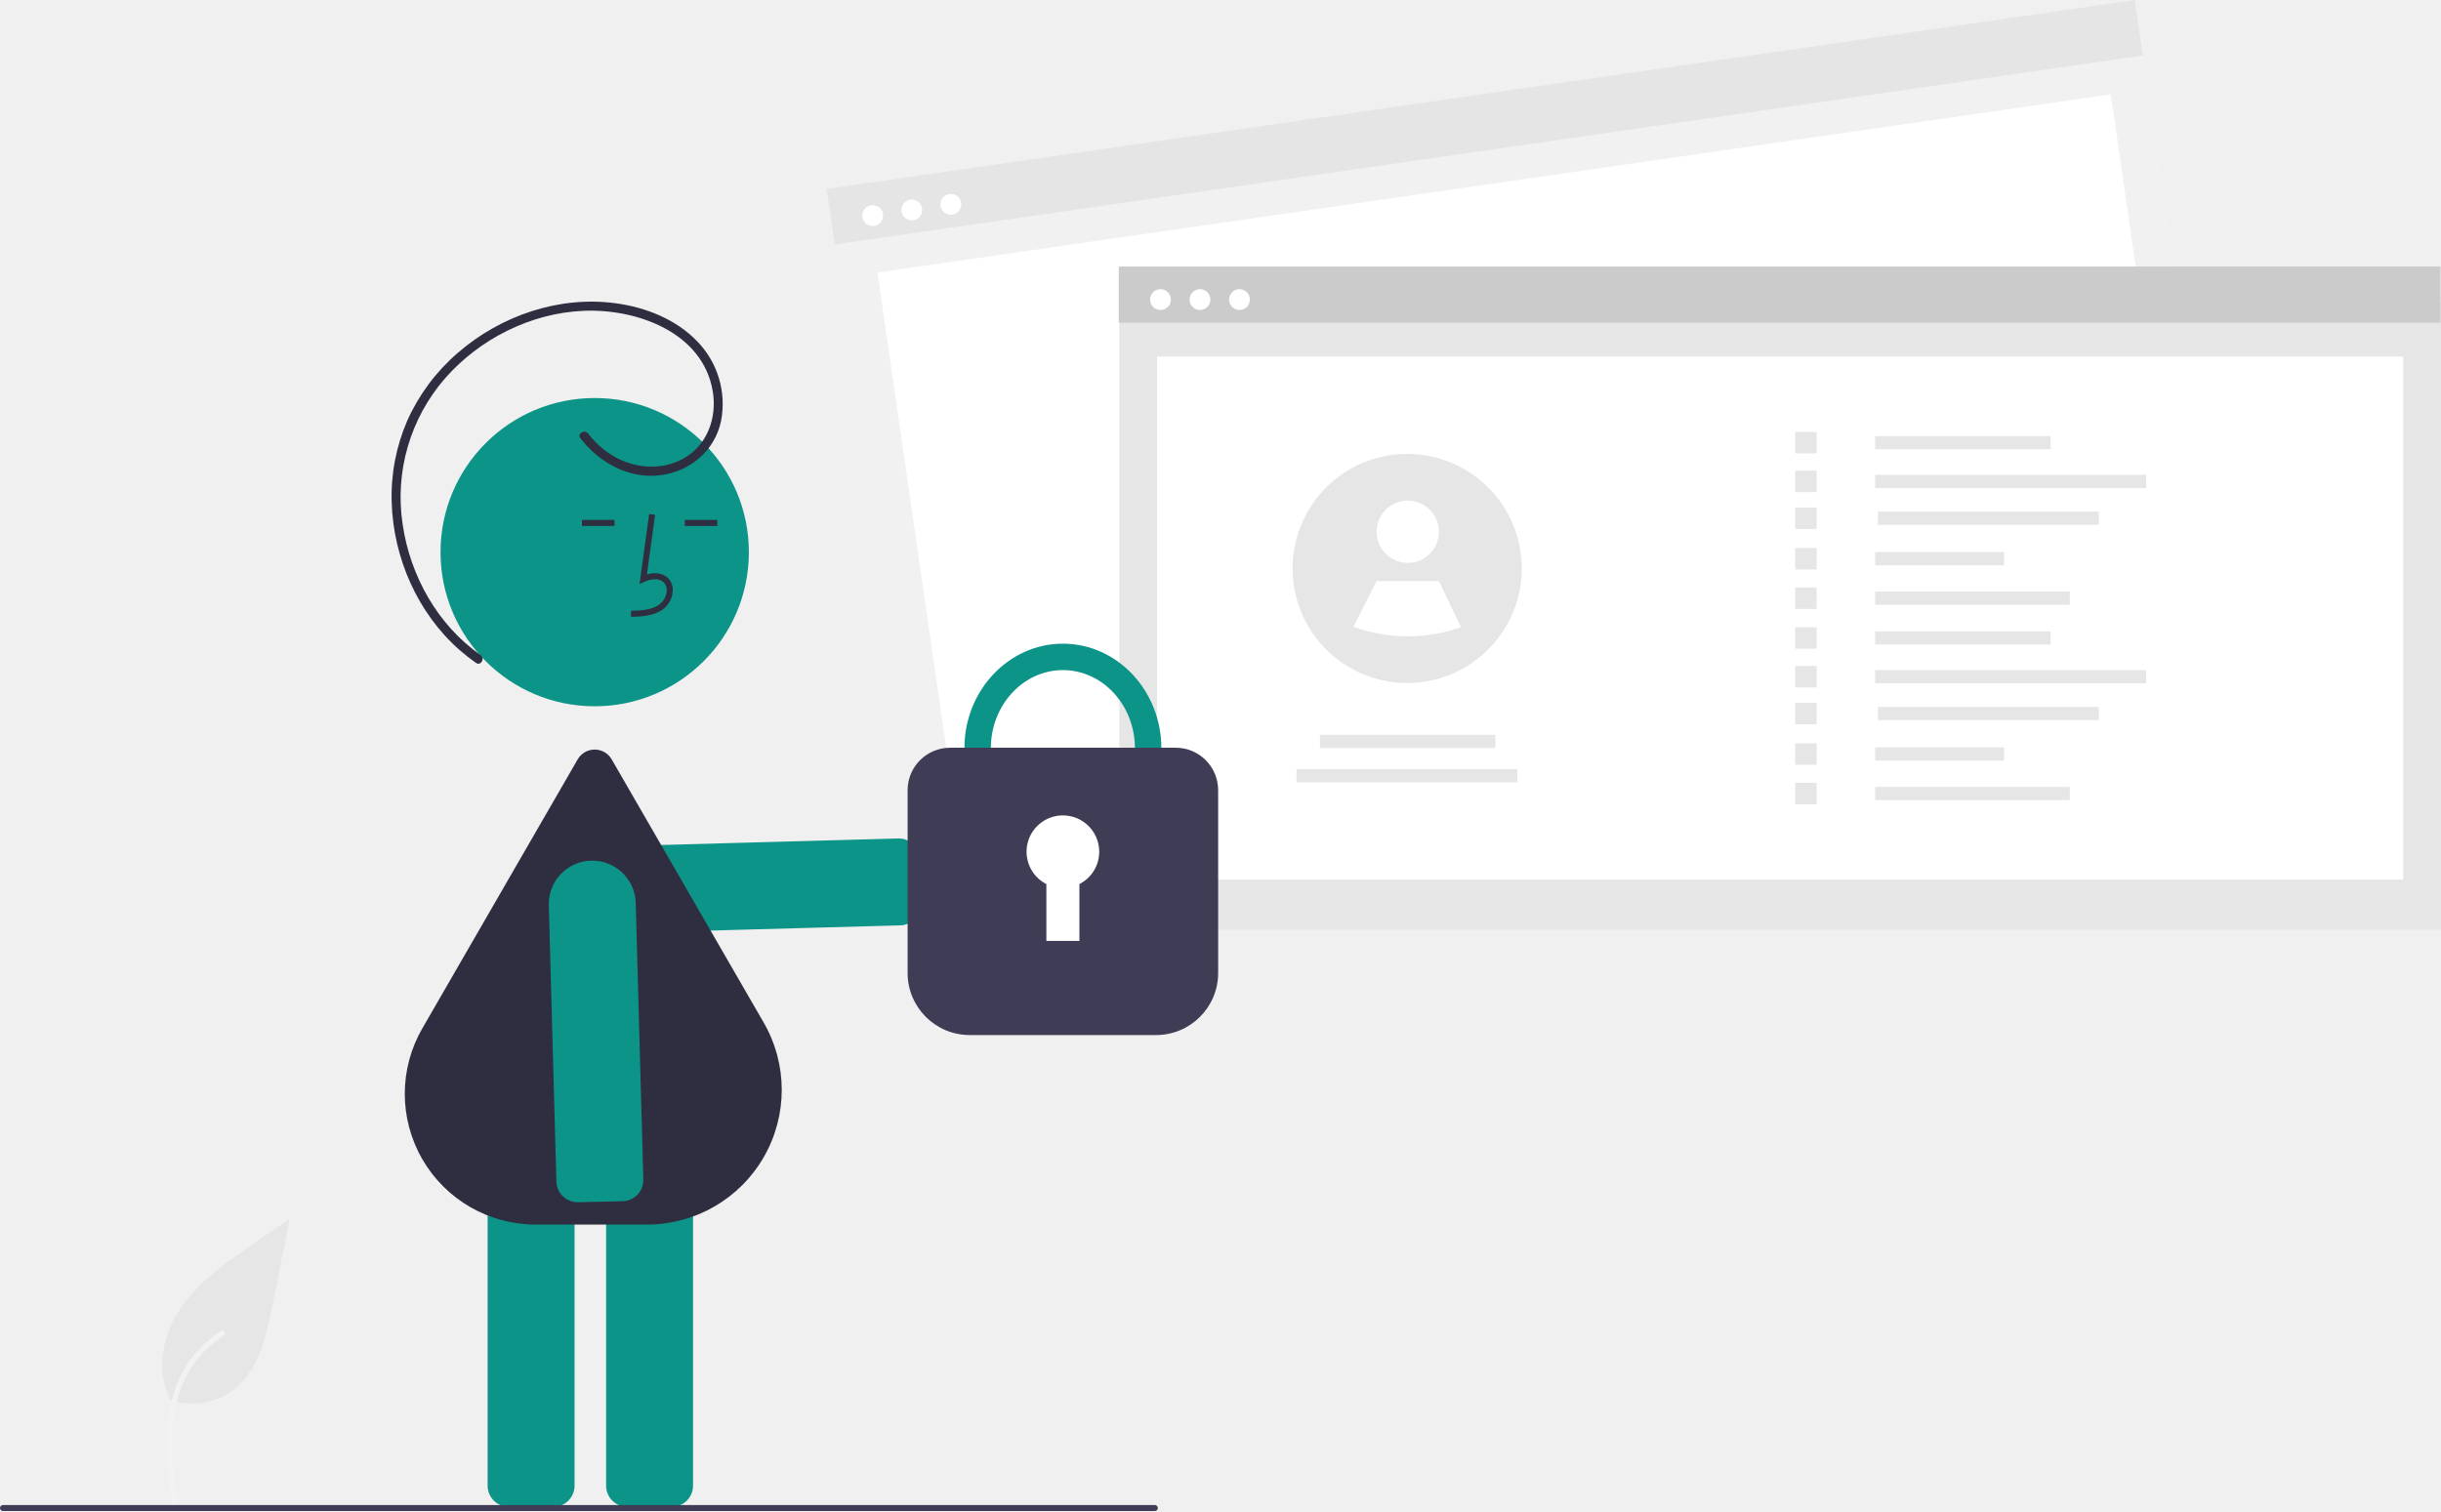
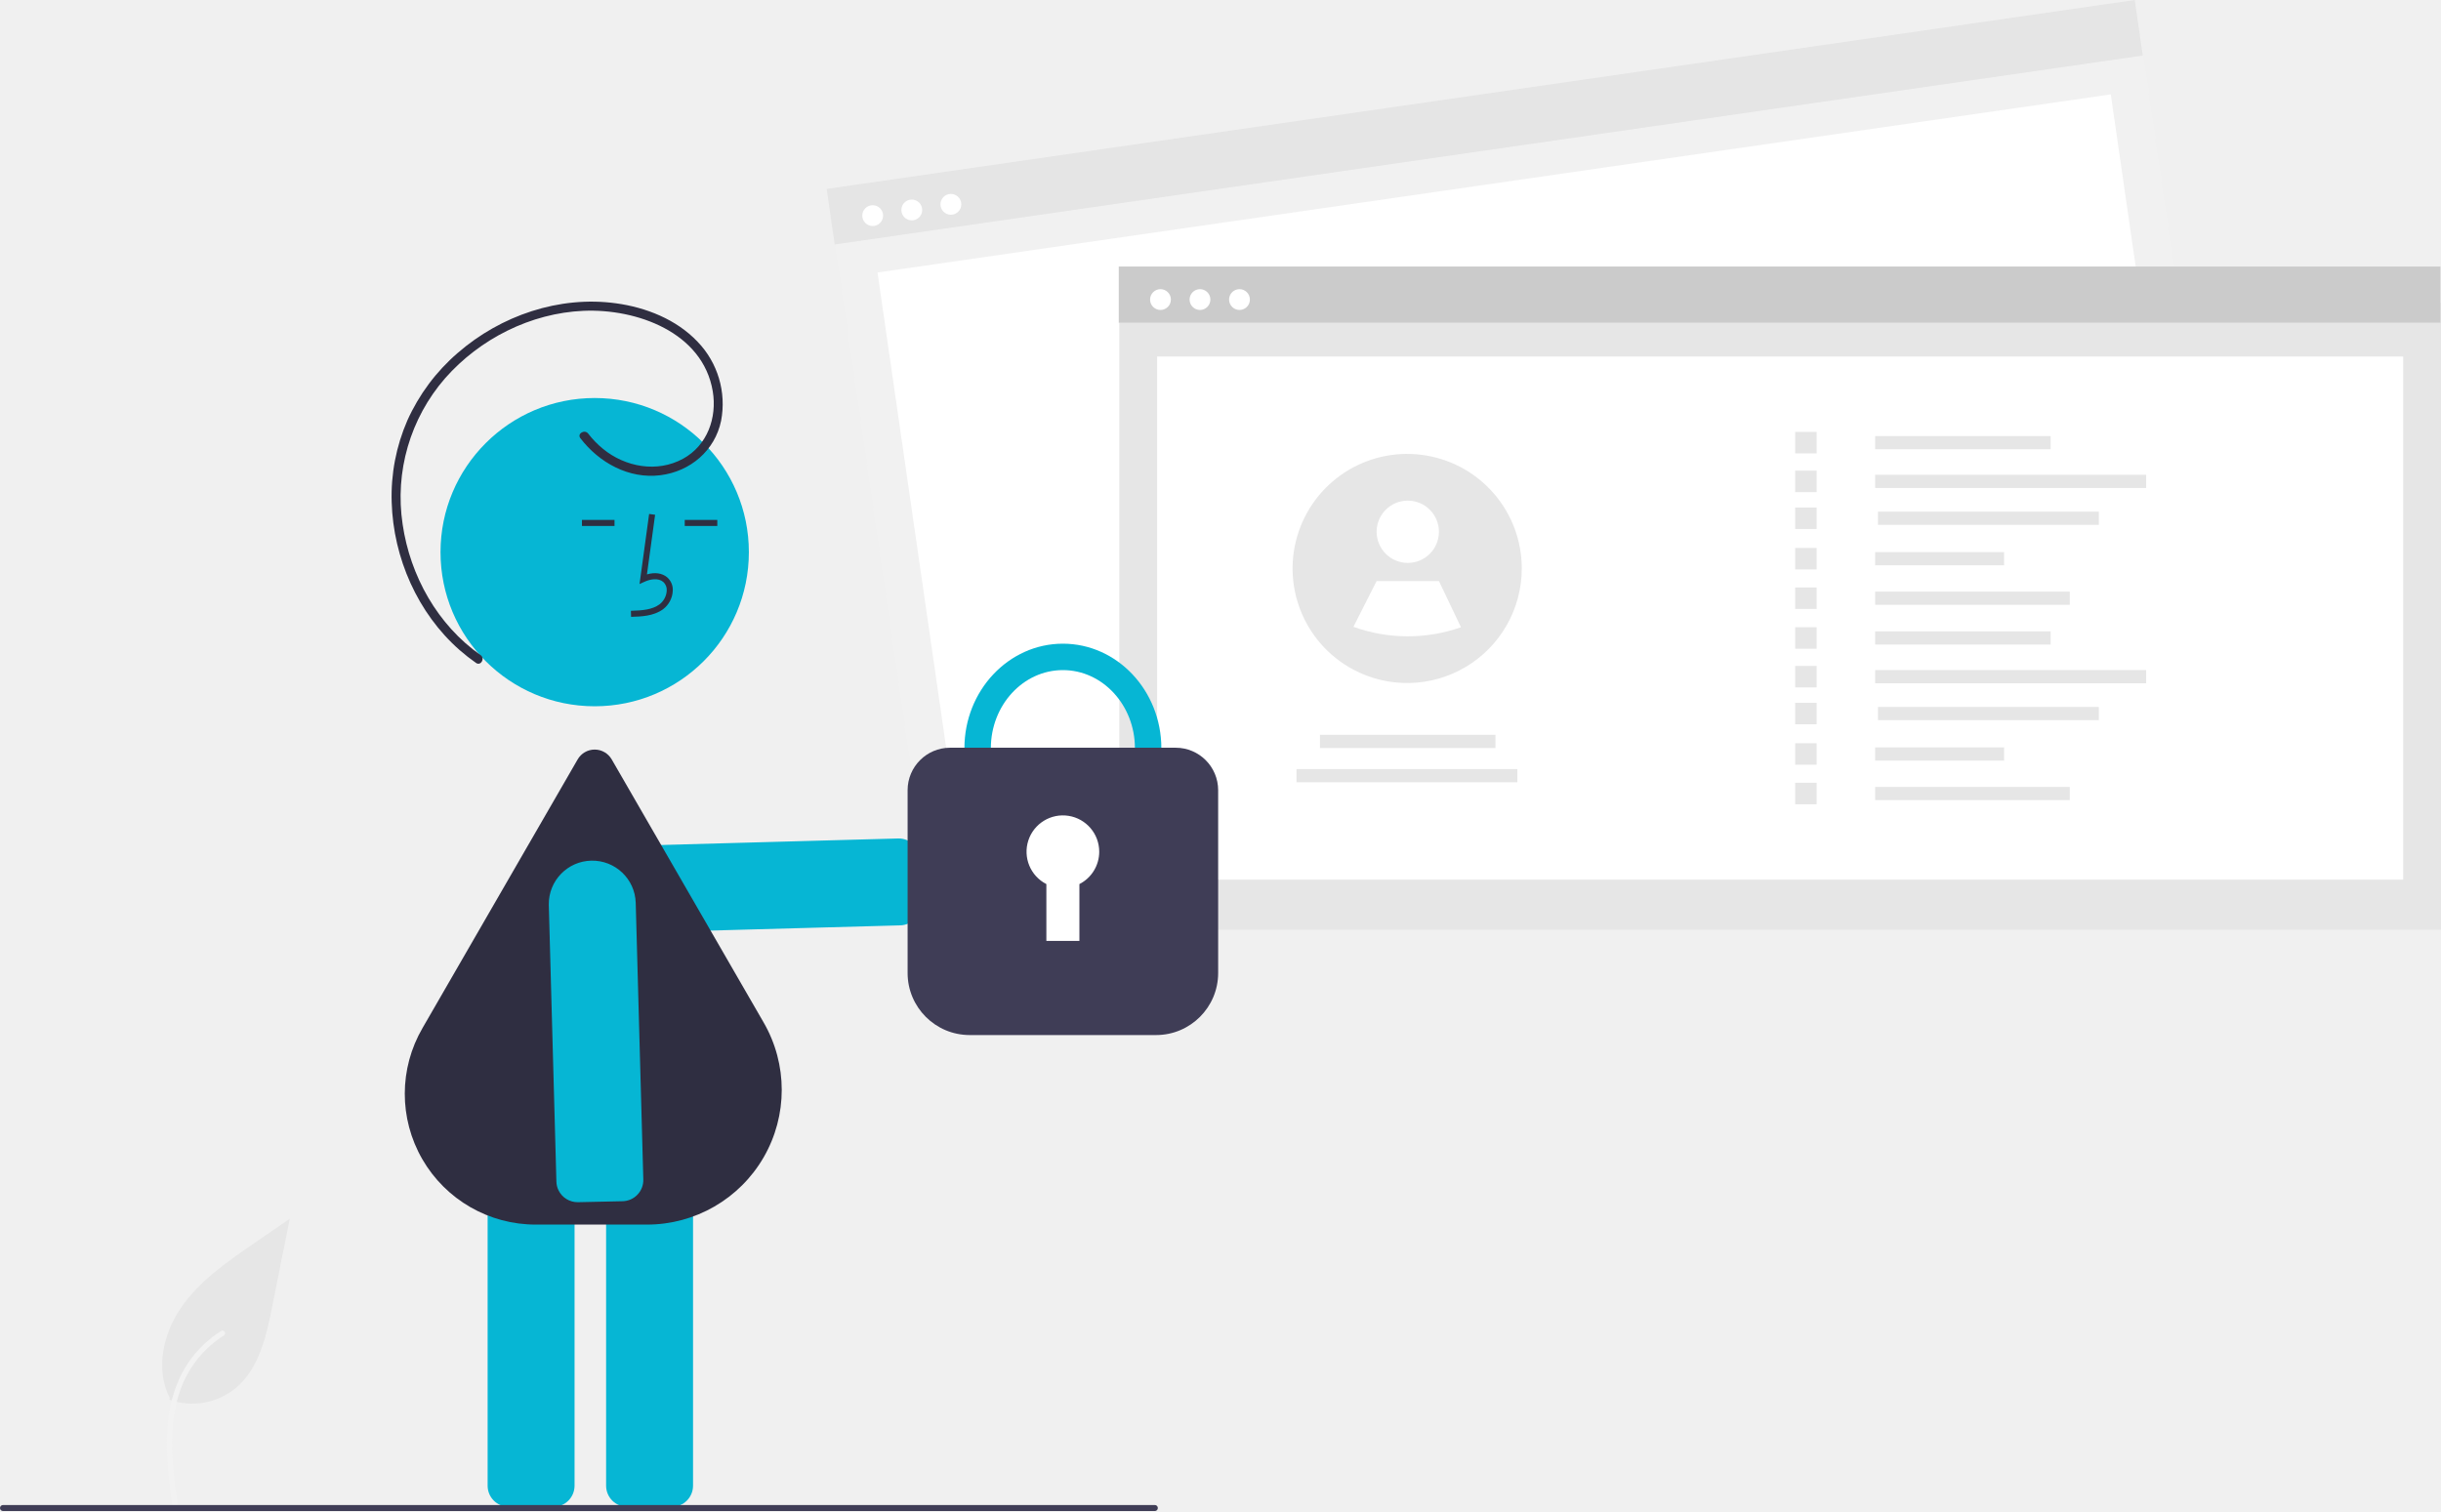
<svg xmlns="http://www.w3.org/2000/svg" data-name="Layer 1" width="807.453" height="499.984" viewBox="0 0 807.453 499.984">
  <path id="ad903c08-5677-4dbe-a9c7-05a0eb46801f-366" data-name="Path 461" d="M252.308,663.166a22.728,22.728,0,0,0,21.947-3.866c7.687-6.452,10.1-17.081,12.058-26.924l5.8-29.112-12.143,8.362c-8.733,6.013-17.662,12.219-23.709,20.929s-8.686,20.6-3.828,30.024" transform="translate(-196.2736 -200.0079)" fill="#e6e6e6" />
  <path id="a94887ac-0642-4b28-b311-c351a0f7f12b-367" data-name="Path 462" d="M253.347,698.412c-1.229-8.953-2.493-18.02-1.631-27.069.766-8.036,3.217-15.885,8.209-22.321a37.131,37.131,0,0,1,9.527-8.633c.953-.6,1.829.909.881,1.507a35.3,35.3,0,0,0-13.963,16.847c-3.04,7.732-3.528,16.161-3,24.374.317,4.967.988,9.9,1.665,14.83a.9.9,0,0,1-.61,1.074.878.878,0,0,1-1.074-.61Z" transform="translate(-196.2736 -200.0079)" fill="#f2f2f2" />
-   <path d="M496.874,505.526a6.941,6.941,0,0,1-2.851.671l-91.607,2.514a14.38,14.38,0,0,1-.625-28.752l91.607-2.514a7.007,7.007,0,0,1,7.151,6.846l.321,14.756a7.017,7.017,0,0,1-3.996,6.48Z" transform="translate(-196.2736 -200.0079)" fill="#0d9488" />
-   <path d="M379.332,698.598H364.572a7.008,7.008,0,0,1-7-7V568.584a7.008,7.008,0,0,1,7-7H379.332a7.008,7.008,0,0,1,7,7V691.598A7.008,7.008,0,0,1,379.332,698.598Z" transform="translate(-196.2736 -200.0079)" fill="#0d9488" />
-   <path d="M418.524,698.598H403.765a7.008,7.008,0,0,1-7-7V568.584a7.008,7.008,0,0,1,7-7h14.76a7.008,7.008,0,0,1,7,7V691.598A7.008,7.008,0,0,1,418.524,698.598Z" transform="translate(-196.2736 -200.0079)" fill="#0d9488" />
-   <circle cx="196.716" cy="182.697" r="51" fill="#0d9488" />
+   <path d="M496.874,505.526a6.941,6.941,0,0,1-2.851.671l-91.607,2.514a14.38,14.38,0,0,1-.625-28.752l91.607-2.514a7.007,7.007,0,0,1,7.151,6.846l.321,14.756a7.017,7.017,0,0,1-3.996,6.48Z" transform="translate(-196.2736 -200.0079)" fill="#06b6d4" />
+   <path d="M379.332,698.598H364.572a7.008,7.008,0,0,1-7-7V568.584a7.008,7.008,0,0,1,7-7H379.332a7.008,7.008,0,0,1,7,7V691.598A7.008,7.008,0,0,1,379.332,698.598Z" transform="translate(-196.2736 -200.0079)" fill="#06b6d4" />
+   <path d="M418.524,698.598H403.765a7.008,7.008,0,0,1-7-7V568.584a7.008,7.008,0,0,1,7-7h14.76a7.008,7.008,0,0,1,7,7V691.598A7.008,7.008,0,0,1,418.524,698.598Z" transform="translate(-196.2736 -200.0079)" fill="#06b6d4" />
+   <circle cx="196.716" cy="182.697" r="51" fill="#06b6d4" />
  <path d="M410.301,605.205H373.611a43.277,43.277,0,0,1-37.56-65.057l51.309-88.87a6.5,6.5,0,0,1,11.258,0l50.276,87.081A44.564,44.564,0,0,1,410.301,605.205Z" transform="translate(-196.2736 -200.0079)" fill="#2f2e41" />
  <path d="M405.027,404.114c3.306-.092,7.42-.207,10.59-2.522a8.133,8.133,0,0,0,3.2-6.073,5.471,5.471,0,0,0-1.86-4.493c-1.656-1.399-4.073-1.727-6.678-.961l2.699-19.726-1.981-.271-3.173,23.19,1.655-.759c1.918-.88,4.552-1.328,6.188.055a3.515,3.515,0,0,1,1.153,2.896,6.147,6.147,0,0,1-2.381,4.528c-2.467,1.802-5.746,2.034-9.466,2.138Z" transform="translate(-196.2736 -200.0079)" fill="#2f2e41" />
  <rect x="226.503" y="172.032" width="10.772" height="2" fill="#2f2e41" />
  <rect x="192.503" y="172.032" width="10.772" height="2" fill="#2f2e41" />
-   <path d="M380.994,593.798a6.941,6.941,0,0,1-.671-2.851l-2.514-91.607a14.38,14.38,0,0,1,28.752-.625l2.514,91.607a7.007,7.007,0,0,1-6.846,7.151l-14.756.321a7.017,7.017,0,0,1-6.48-3.996Z" transform="translate(-196.2736 -200.0079)" fill="#0d9488" />
+   <path d="M380.994,593.798a6.941,6.941,0,0,1-.671-2.851l-2.514-91.607a14.38,14.38,0,0,1,28.752-.625l2.514,91.607a7.007,7.007,0,0,1-6.846,7.151l-14.756.321a7.017,7.017,0,0,1-6.48-3.996Z" transform="translate(-196.2736 -200.0079)" fill="#06b6d4" />
  <path d="M388.257,345.005c6.196,8.103,16.033,13.539,26.429,12.252,9.9-1.226,18.068-8.126,20.117-18.006a29.67,29.67,0,0,0-7.797-26.191c-7.007-7.37-17.036-11.335-26.963-12.695-18.804-2.575-38.117,4.049-52.335,16.402a64.11,64.11,0,0,0-16.693,22.375,62.723,62.723,0,0,0-5.175,27.078c.546,18.375,8.595,36.715,22.483,48.901a63.377,63.377,0,0,0,5.408,4.236c1.584,1.111,3.085-1.489,1.514-2.59-14.222-9.977-23.294-26.211-25.783-43.268a59.924,59.924,0,0,1,14.053-48.34c11.484-13.058,28.323-21.545,45.763-22.306,17.549-.765,39.479,7.069,42.763,26.604,1.472,8.756-1.801,17.959-9.825,22.343-8.591,4.693-19.124,2.762-26.507-3.299a30.448,30.448,0,0,1-4.863-5.011c-1.157-1.513-3.764-.02-2.59,1.514Z" transform="translate(-196.2736 -200.0079)" fill="#2f2e41" />
  <rect id="fc777aff-63b1-4720-84dc-e3a9c20790b9" data-name="ab2e16f2-9798-47da-b25d-769524f3c86f" x="484.209" y="242.032" width="437.195" height="207.457" transform="translate(-238.4879 -95.97299) rotate(-8.21995)" fill="#f1f1f1" />
  <rect id="ecffa418-b240-4504-be04-512edea7ccda" data-name="bf81c03f-68cf-4889-8697-1102f95f97bb" x="496.797" y="259.816" width="412.192" height="173.087" transform="translate(-238.5727 -95.95442) rotate(-8.21995)" fill="#fff" />
  <rect id="b49ce3f1-9d75-4481-986b-3b6beb000c79" data-name="f065dccc-d150-492a-a09f-a7f3f89523f0" x="468.808" y="231.166" width="437.195" height="18.573" transform="translate(-223.5899 -99.25677) rotate(-8.21995)" fill="#e5e5e5" />
  <circle id="a4219562-805a-49cd-8b89-b1f92f7a9e75" data-name="bdbbf39c-df25-4682-8b85-5a6af4a1bd14" cx="288.675" cy="71.343" r="3.442" fill="#fff" />
  <circle id="b0f6399c-6944-4f74-a888-473f61f9730c" data-name="abcd4292-0b1f-4102-9b5e-e8bbd87baabc" cx="301.607" cy="69.475" r="3.442" fill="#fff" />
  <circle id="b03f93dc-2c99-4323-9b17-02f51b8830c0" data-name="a3fb731e-8b3d-41ca-96f2-91600dc0b434" cx="314.54" cy="67.607" r="3.442" fill="#fff" />
  <rect id="a6067cfc-0392-4d68-afe4-e34d11a8f0ac" data-name="ab2e16f2-9798-47da-b25d-769524f3c86f" x="370.258" y="100.183" width="437.195" height="207.457" fill="#e6e6e6" />
  <rect id="ecd65817-7467-4dbd-a435-c0f1d9841c98" data-name="bf81c03f-68cf-4889-8697-1102f95f97bb" x="382.76" y="117.973" width="412.192" height="173.087" fill="#fff" />
  <rect id="eea6c39d-8a45-4eb1-bab9-6120f465de14" data-name="f065dccc-d150-492a-a09f-a7f3f89523f0" x="370.072" y="88.197" width="437.195" height="18.573" fill="#cbcbcb" />
  <circle id="ab9e51f9-7431-4d30-8193-f9435a6bd5c3" data-name="bdbbf39c-df25-4682-8b85-5a6af4a1bd14" cx="383.874" cy="99.119" r="3.442" fill="#fff" />
  <circle id="a54ed687-3b0d-413b-b405-af8897a5c032" data-name="abcd4292-0b1f-4102-9b5e-e8bbd87baabc" cx="396.94" cy="99.119" r="3.442" fill="#fff" />
  <circle id="fd1d2195-7e97-488f-8f4b-7061a06deb9a" data-name="a3fb731e-8b3d-41ca-96f2-91600dc0b434" cx="410.008" cy="99.119" r="3.442" fill="#fff" />
  <rect x="620.277" y="144.289" width="58.052" height="4.363" fill="#e6e6e6" />
  <rect x="620.277" y="157.098" width="89.645" height="4.363" fill="#e6e6e6" />
  <rect x="621.209" y="169.297" width="73.059" height="4.363" fill="#e6e6e6" />
  <rect x="620.277" y="182.682" width="42.651" height="4.363" fill="#e6e6e6" />
  <rect x="620.277" y="195.757" width="64.371" height="4.363" fill="#e6e6e6" />
  <rect x="593.818" y="142.916" width="7.108" height="7.108" fill="#e6e6e6" />
  <rect x="593.818" y="155.725" width="7.108" height="7.108" fill="#e6e6e6" />
  <rect x="593.818" y="167.924" width="7.108" height="7.108" fill="#e6e6e6" />
  <rect x="593.818" y="181.31" width="7.108" height="7.108" fill="#e6e6e6" />
  <rect x="593.818" y="194.384" width="7.108" height="7.108" fill="#e6e6e6" />
  <rect x="620.277" y="208.913" width="58.052" height="4.363" fill="#e6e6e6" />
  <rect x="620.277" y="221.722" width="89.645" height="4.363" fill="#e6e6e6" />
  <rect x="621.209" y="233.921" width="73.059" height="4.363" fill="#e6e6e6" />
  <rect x="620.277" y="247.307" width="42.651" height="4.363" fill="#e6e6e6" />
  <rect x="620.277" y="260.381" width="64.371" height="4.363" fill="#e6e6e6" />
  <rect x="593.818" y="207.541" width="7.108" height="7.108" fill="#e6e6e6" />
  <rect x="593.818" y="220.35" width="7.108" height="7.108" fill="#e6e6e6" />
  <rect x="593.818" y="232.549" width="7.108" height="7.108" fill="#e6e6e6" />
  <rect x="593.818" y="245.934" width="7.108" height="7.108" fill="#e6e6e6" />
  <rect x="593.818" y="259.009" width="7.108" height="7.108" fill="#e6e6e6" />
  <rect x="436.63" y="243.139" width="58.052" height="4.363" fill="#e6e6e6" />
  <rect x="428.863" y="254.477" width="73.059" height="4.363" fill="#e6e6e6" />
  <path d="M699.661,388.106a37.919,37.919,0,0,1-55.878,33.382l-.007-.007a37.907,37.907,0,1,1,55.886-33.375Z" transform="translate(-196.2736 -200.0079)" fill="#e6e6e6" />
  <circle cx="465.676" cy="175.953" r="10.304" fill="#fff" />
  <path d="M679.544,407.557a53.111,53.111,0,0,1-35.568-.138l-.007-.005,7.677-15.153h20.608Z" transform="translate(-196.2736 -200.0079)" fill="#fff" />
-   <path d="M547.864,482.193c-17.96,0-32.572-15.522-32.572-34.601,0-19.079,14.612-34.6,32.572-34.6s32.572,15.522,32.572,34.6C580.435,466.671,565.824,482.193,547.864,482.193Zm0-60.458c-13.14,0-23.829,11.6-23.829,25.858s10.69,25.858,23.829,25.858,23.829-11.6,23.829-25.858S561.003,421.735,547.864,421.735Z" transform="translate(-196.2736 -200.0079)" fill="#0d9488" />
+   <path d="M547.864,482.193c-17.96,0-32.572-15.522-32.572-34.601,0-19.079,14.612-34.6,32.572-34.6s32.572,15.522,32.572,34.6C580.435,466.671,565.824,482.193,547.864,482.193Zm0-60.458c-13.14,0-23.829,11.6-23.829,25.858s10.69,25.858,23.829,25.858,23.829-11.6,23.829-25.858S561.003,421.735,547.864,421.735Z" transform="translate(-196.2736 -200.0079)" fill="#06b6d4" />
  <path d="M578.708,542.492h-61.689a20.541,20.541,0,0,1-20.519-20.518V461.464a14.064,14.064,0,0,1,14.047-14.048h74.631a14.064,14.064,0,0,1,14.047,14.048v60.51A20.541,20.541,0,0,1,578.708,542.492Z" transform="translate(-196.2736 -200.0079)" fill="#3f3d56" />
  <path d="M559.885,481.84a12.021,12.021,0,1,0-17.485,10.698v18.808h10.928v-18.808A12.011,12.011,0,0,0,559.885,481.84Z" transform="translate(-196.2736 -200.0079)" fill="#fff" />
  <path d="M578.274,699.992h-381a1,1,0,0,1,0-2h381a1,1,0,0,1,0,2Z" transform="translate(-196.2736 -200.0079)" fill="#3f3d56" />
</svg>
